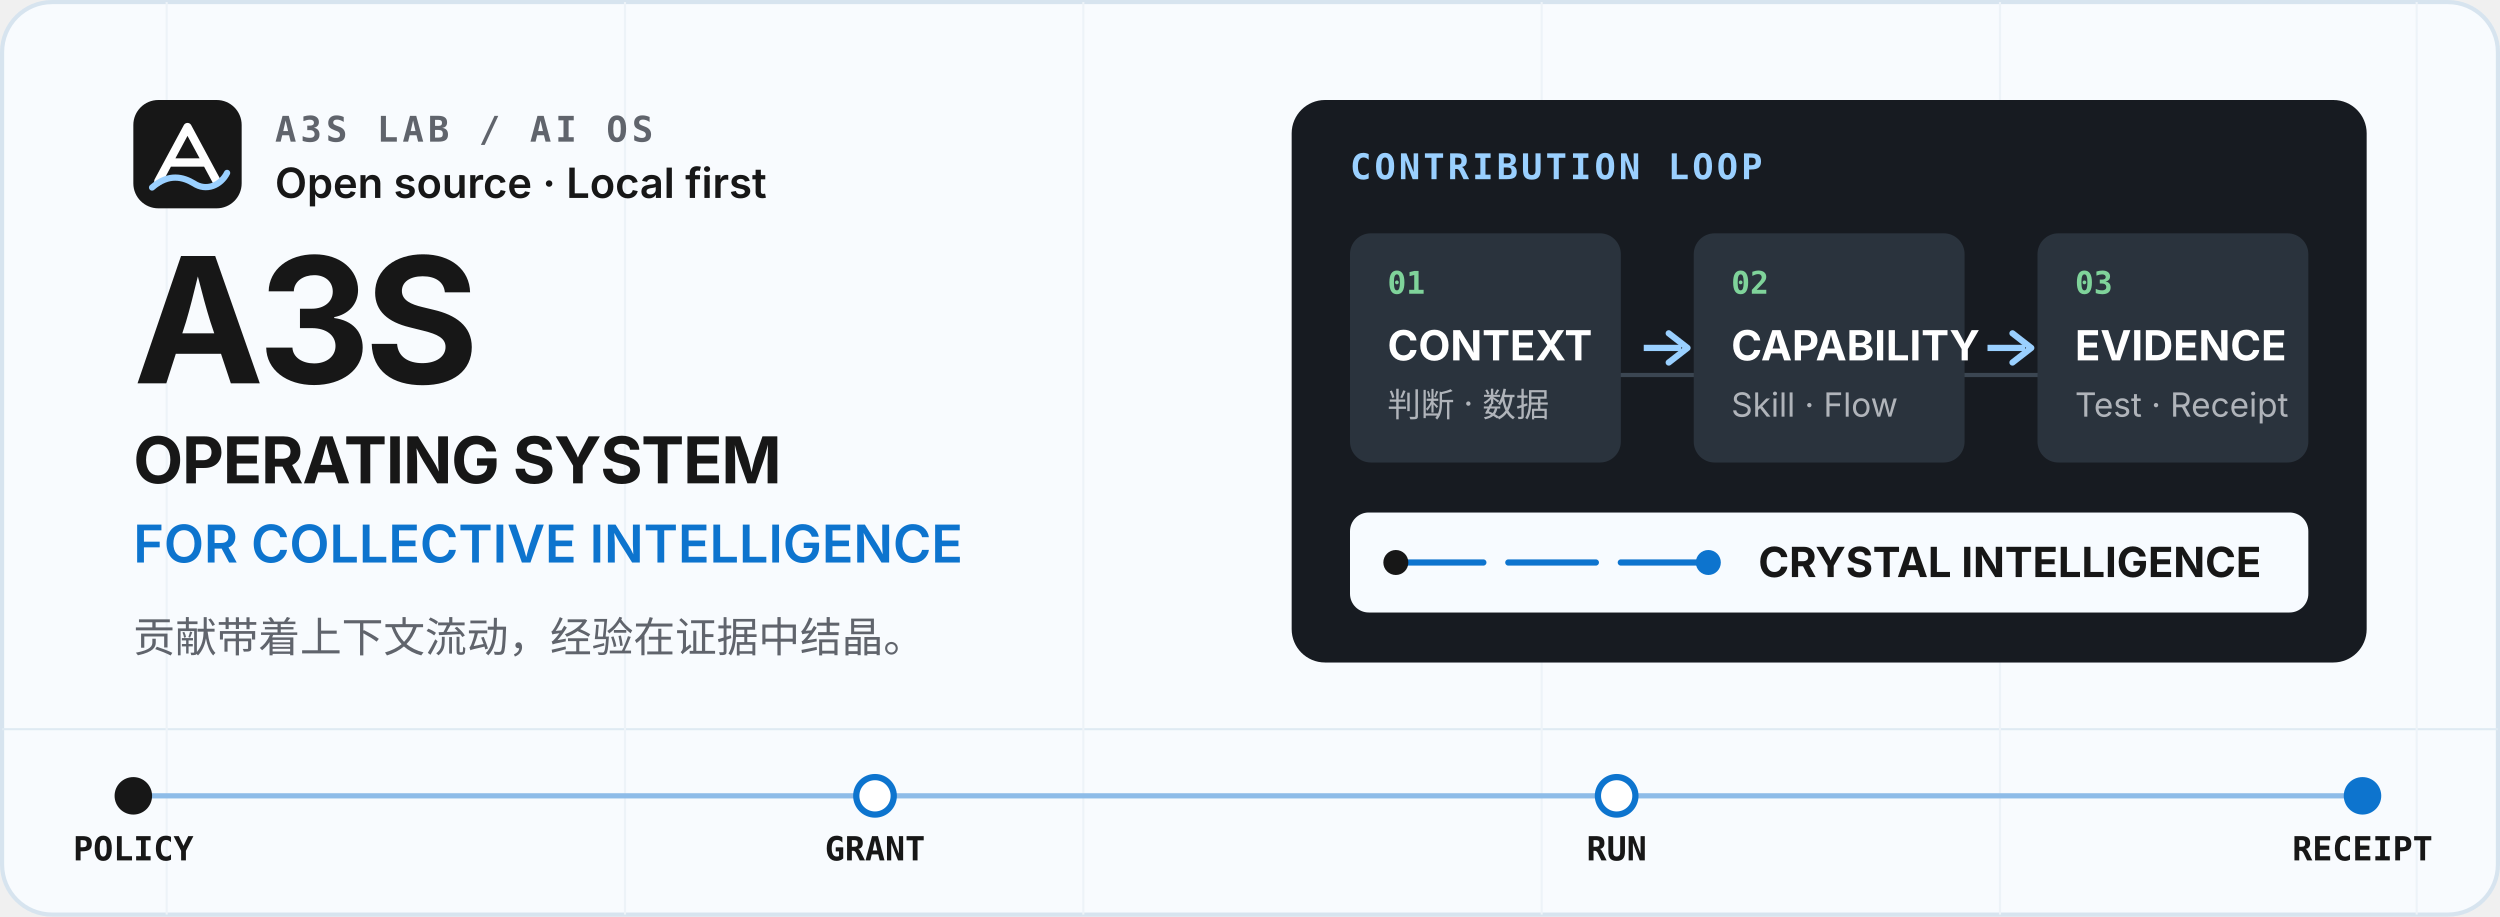
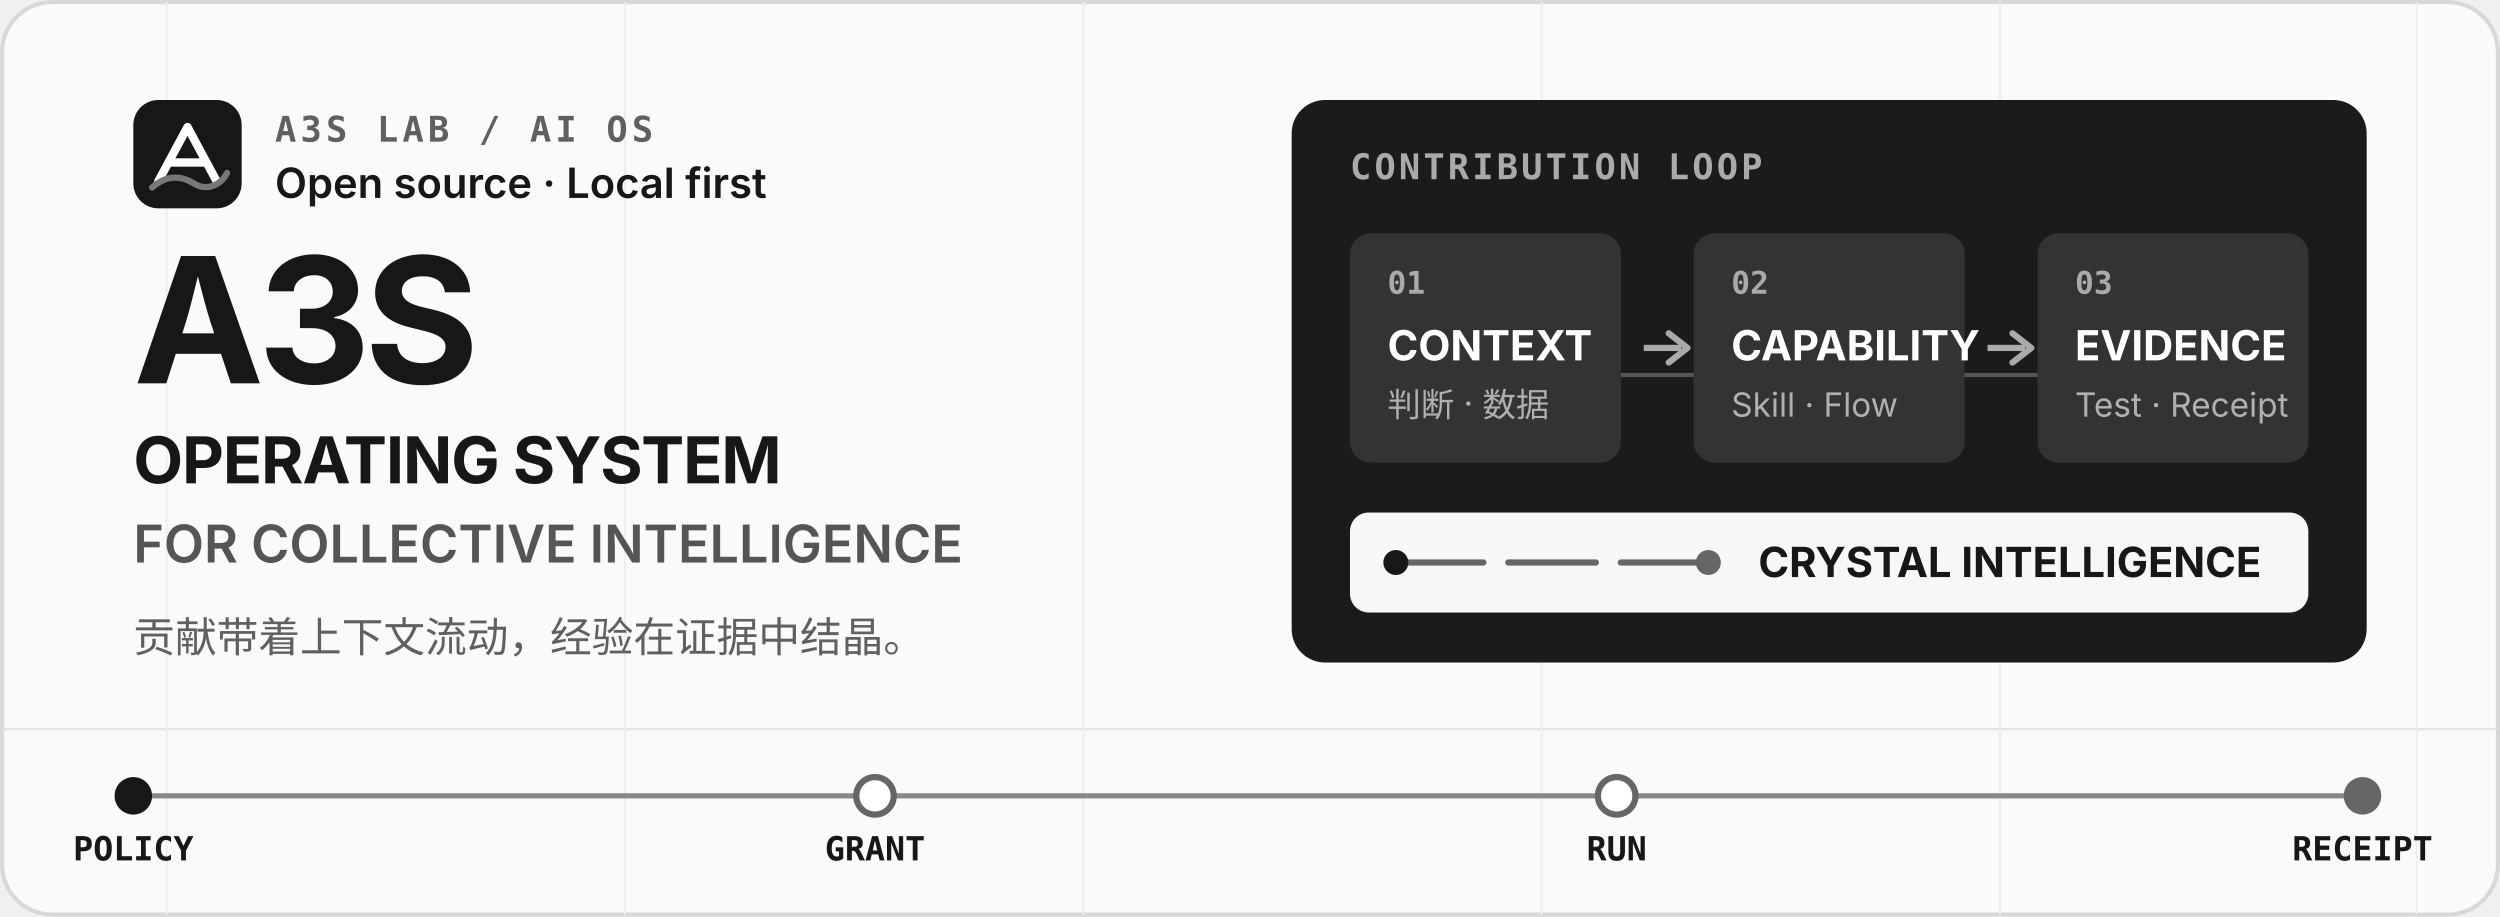
<svg xmlns="http://www.w3.org/2000/svg" width="1200" height="440" viewBox="0 0 1200 440" role="img" aria-labelledby="title desc">
-   <rect x="1" y="1" width="1198" height="438" rx="24" fill="#f8fbfe" stroke="#d7e4ef" stroke-width="2" />
-   <path d="M1 350H1199" stroke="#dfeaf3" />
-   <path d="M80 1V439M300 1V439M520 1V439M740 1V439M960 1V439M1160 1V439" stroke="#edf3f8" />
+   <rect x="1" y="1" width="1198" height="438" rx="24" fill="#fafafa" stroke="#d8d8d8" stroke-width="2" />
+   <path d="M1 350H1199" stroke="#e2e2e2" />
+   <path d="M80 1V439M300 1V439M520 1V439M740 1V439M960 1V439M1160 1V439" stroke="#eeeeee" />
  <g font-family="-apple-system, BlinkMacSystemFont, 'Segoe UI', 'PingFang SC', sans-serif">
    <g transform="translate(64 48)">
      <rect width="52" height="52" rx="12" fill="#171717" />
      <path d="M12 39L26 13L40 39M18 30H34" fill="none" stroke="#fff" stroke-width="4" stroke-linecap="round" stroke-linejoin="round" />
-       <path d="M9 42C17 35 24 37 29 40C35 44 42 41 45 35" fill="none" stroke="#9ad0ff" stroke-width="3" stroke-linecap="round" />
-       <text x="68" y="20" fill="#60646c" font-family="ui-monospace, SFMono-Regular, Menlo, Consolas, monospace" font-size="17" font-weight="700" letter-spacing="2">A3S LAB / AI OS</text>
+       <path d="M9 42C17 35 24 37 29 40C35 44 42 41 45 35" fill="none" stroke="#777777" stroke-width="3" stroke-linecap="round" />
+       <text x="68" y="20" fill="#606060" font-family="ui-monospace, SFMono-Regular, Menlo, Consolas, monospace" font-size="17" font-weight="700" letter-spacing="2">A3S LAB / AI OS</text>
      <text x="68" y="47" fill="#171717" font-size="20" font-weight="600">Open source · Local first</text>
    </g>
    <text x="64" y="184" fill="#171717" font-size="84" font-weight="650" letter-spacing="-3">A3S</text>
    <text x="64" y="232" fill="#171717" font-size="31" font-weight="650" letter-spacing="-0.5">OPERATING SYSTEM</text>
-     <text x="64" y="270" fill="#0d74ce" font-size="25" font-weight="600">FOR COLLECTIVE INTELLIGENCE</text>
-     <text x="64" y="313" fill="#60646c" font-size="20">贡献带着上下文流动，经验在证据中结晶。</text>
+     <text x="64" y="270" fill="#555555" font-size="25" font-weight="600">FOR COLLECTIVE INTELLIGENCE</text>
+     <text x="64" y="313" fill="#606060" font-size="20">贡献带着上下文流动，经验在证据中结晶。</text>
    <g transform="translate(620 48)">
-       <rect width="516" height="270" rx="16" fill="#171b21" />
-       <text x="28" y="38" fill="#9ad0ff" font-family="ui-monospace, SFMono-Regular, Menlo, Consolas, monospace" font-size="17" font-weight="700" letter-spacing="1.5">CONTRIBUTION LOOP</text>
-       <path d="M42 132H472" stroke="#3b4652" stroke-width="2" />
+       <rect width="516" height="270" rx="16" fill="#1b1b1b" />
+       <text x="28" y="38" fill="#aaaaaa" font-family="ui-monospace, SFMono-Regular, Menlo, Consolas, monospace" font-size="17" font-weight="700" letter-spacing="1.5">CONTRIBUTION LOOP</text>
+       <path d="M42 132H472" stroke="#555555" stroke-width="2" />
      <g transform="translate(28 64)">
-         <rect width="130" height="110" rx="10" fill="#2a333d" />
-         <text x="18" y="29" fill="#7fd39a" font-family="ui-monospace, SFMono-Regular, Menlo, Consolas, monospace" font-size="15" font-weight="700">01</text>
+         <rect width="130" height="110" rx="10" fill="#333333" />
+         <text x="18" y="29" fill="#aaaaaa" font-family="ui-monospace, SFMono-Regular, Menlo, Consolas, monospace" font-size="15" font-weight="700">01</text>
        <text x="18" y="61" fill="#fff" font-size="20" font-weight="650">CONTEXT</text>
-         <text x="18" y="88" fill="#b0b4ba" font-size="16">判断 · 数据</text>
+         <text x="18" y="88" fill="#b0b0b0" font-size="16">判断 · 数据</text>
      </g>
-       <path d="M169 119H187" stroke="#9ad0ff" stroke-width="3" />
-       <path d="M181 112L190 119L181 126" fill="none" stroke="#9ad0ff" stroke-width="3" stroke-linecap="round" stroke-linejoin="round" />
+       <path d="M169 119H187" stroke="#aaaaaa" stroke-width="3" />
+       <path d="M181 112L190 119L181 126" fill="none" stroke="#aaaaaa" stroke-width="3" stroke-linecap="round" stroke-linejoin="round" />
      <g transform="translate(193 64)">
-         <rect width="130" height="110" rx="10" fill="#2a333d" />
-         <text x="18" y="29" fill="#7fd39a" font-family="ui-monospace, SFMono-Regular, Menlo, Consolas, monospace" font-size="15" font-weight="700">02</text>
+         <rect width="130" height="110" rx="10" fill="#333333" />
+         <text x="18" y="29" fill="#aaaaaa" font-family="ui-monospace, SFMono-Regular, Menlo, Consolas, monospace" font-size="15" font-weight="700">02</text>
        <text x="18" y="61" fill="#fff" font-size="20" font-weight="650">CAPABILITY</text>
-         <text x="18" y="88" fill="#b0b4ba" font-size="16">Skill · Flow</text>
+         <text x="18" y="88" fill="#b0b0b0" font-size="16">Skill · Flow</text>
      </g>
-       <path d="M334 119H352" stroke="#9ad0ff" stroke-width="3" />
-       <path d="M346 112L355 119L346 126" fill="none" stroke="#9ad0ff" stroke-width="3" stroke-linecap="round" stroke-linejoin="round" />
+       <path d="M334 119H352" stroke="#aaaaaa" stroke-width="3" />
+       <path d="M346 112L355 119L346 126" fill="none" stroke="#aaaaaa" stroke-width="3" stroke-linecap="round" stroke-linejoin="round" />
      <g transform="translate(358 64)">
-         <rect width="130" height="110" rx="10" fill="#2a333d" />
-         <text x="18" y="29" fill="#7fd39a" font-family="ui-monospace, SFMono-Regular, Menlo, Consolas, monospace" font-size="15" font-weight="700">03</text>
+         <rect width="130" height="110" rx="10" fill="#333333" />
+         <text x="18" y="29" fill="#aaaaaa" font-family="ui-monospace, SFMono-Regular, Menlo, Consolas, monospace" font-size="15" font-weight="700">03</text>
        <text x="18" y="61" fill="#fff" font-size="20" font-weight="650">EVIDENCE</text>
-         <text x="18" y="88" fill="#b0b4ba" font-size="16">Test · Receipt</text>
+         <text x="18" y="88" fill="#b0b0b0" font-size="16">Test · Receipt</text>
      </g>
-       <rect x="28" y="198" width="460" height="48" rx="9" fill="#f7fbff" />
-       <path d="M50 222H92M104 222H146M158 222H200" stroke="#0d74ce" stroke-width="3" stroke-linecap="round" />
+       <rect x="28" y="198" width="460" height="48" rx="9" fill="#f7f7f7" />
+       <path d="M50 222H92M104 222H146M158 222H200" stroke="#666666" stroke-width="3" stroke-linecap="round" />
      <circle cx="50" cy="222" r="6" fill="#171717" />
-       <circle cx="200" cy="222" r="6" fill="#0d74ce" />
+       <circle cx="200" cy="222" r="6" fill="#666666" />
      <text x="224" y="229" fill="#171717" font-size="20" font-weight="650">CRYSTAL INTELLIGENCE</text>
    </g>
    <g transform="translate(64 382)">
-       <path d="M0 0H1070" stroke="#8ebce8" stroke-width="2.5" />
+       <path d="M0 0H1070" stroke="#888888" stroke-width="2.5" />
      <g font-family="ui-monospace, SFMono-Regular, Menlo, Consolas, monospace" font-size="16" font-weight="700" text-anchor="middle">
        <circle cx="0" cy="0" r="9" fill="#171717" />
        <text x="0" y="31" fill="#171717">POLICY</text>
-         <circle cx="356" cy="0" r="9" fill="#fff" stroke="#0d74ce" stroke-width="3" />
+         <circle cx="356" cy="0" r="9" fill="#fff" stroke="#666666" stroke-width="3" />
        <text x="356" y="31" fill="#171717">GRANT</text>
-         <circle cx="712" cy="0" r="9" fill="#fff" stroke="#0d74ce" stroke-width="3" />
+         <circle cx="712" cy="0" r="9" fill="#fff" stroke="#666666" stroke-width="3" />
        <text x="712" y="31" fill="#171717">RUN</text>
-         <circle cx="1070" cy="0" r="9" fill="#0d74ce" />
+         <circle cx="1070" cy="0" r="9" fill="#666666" />
        <text x="1070" y="31" fill="#171717">RECEIPT</text>
      </g>
    </g>
  </g>
</svg>
